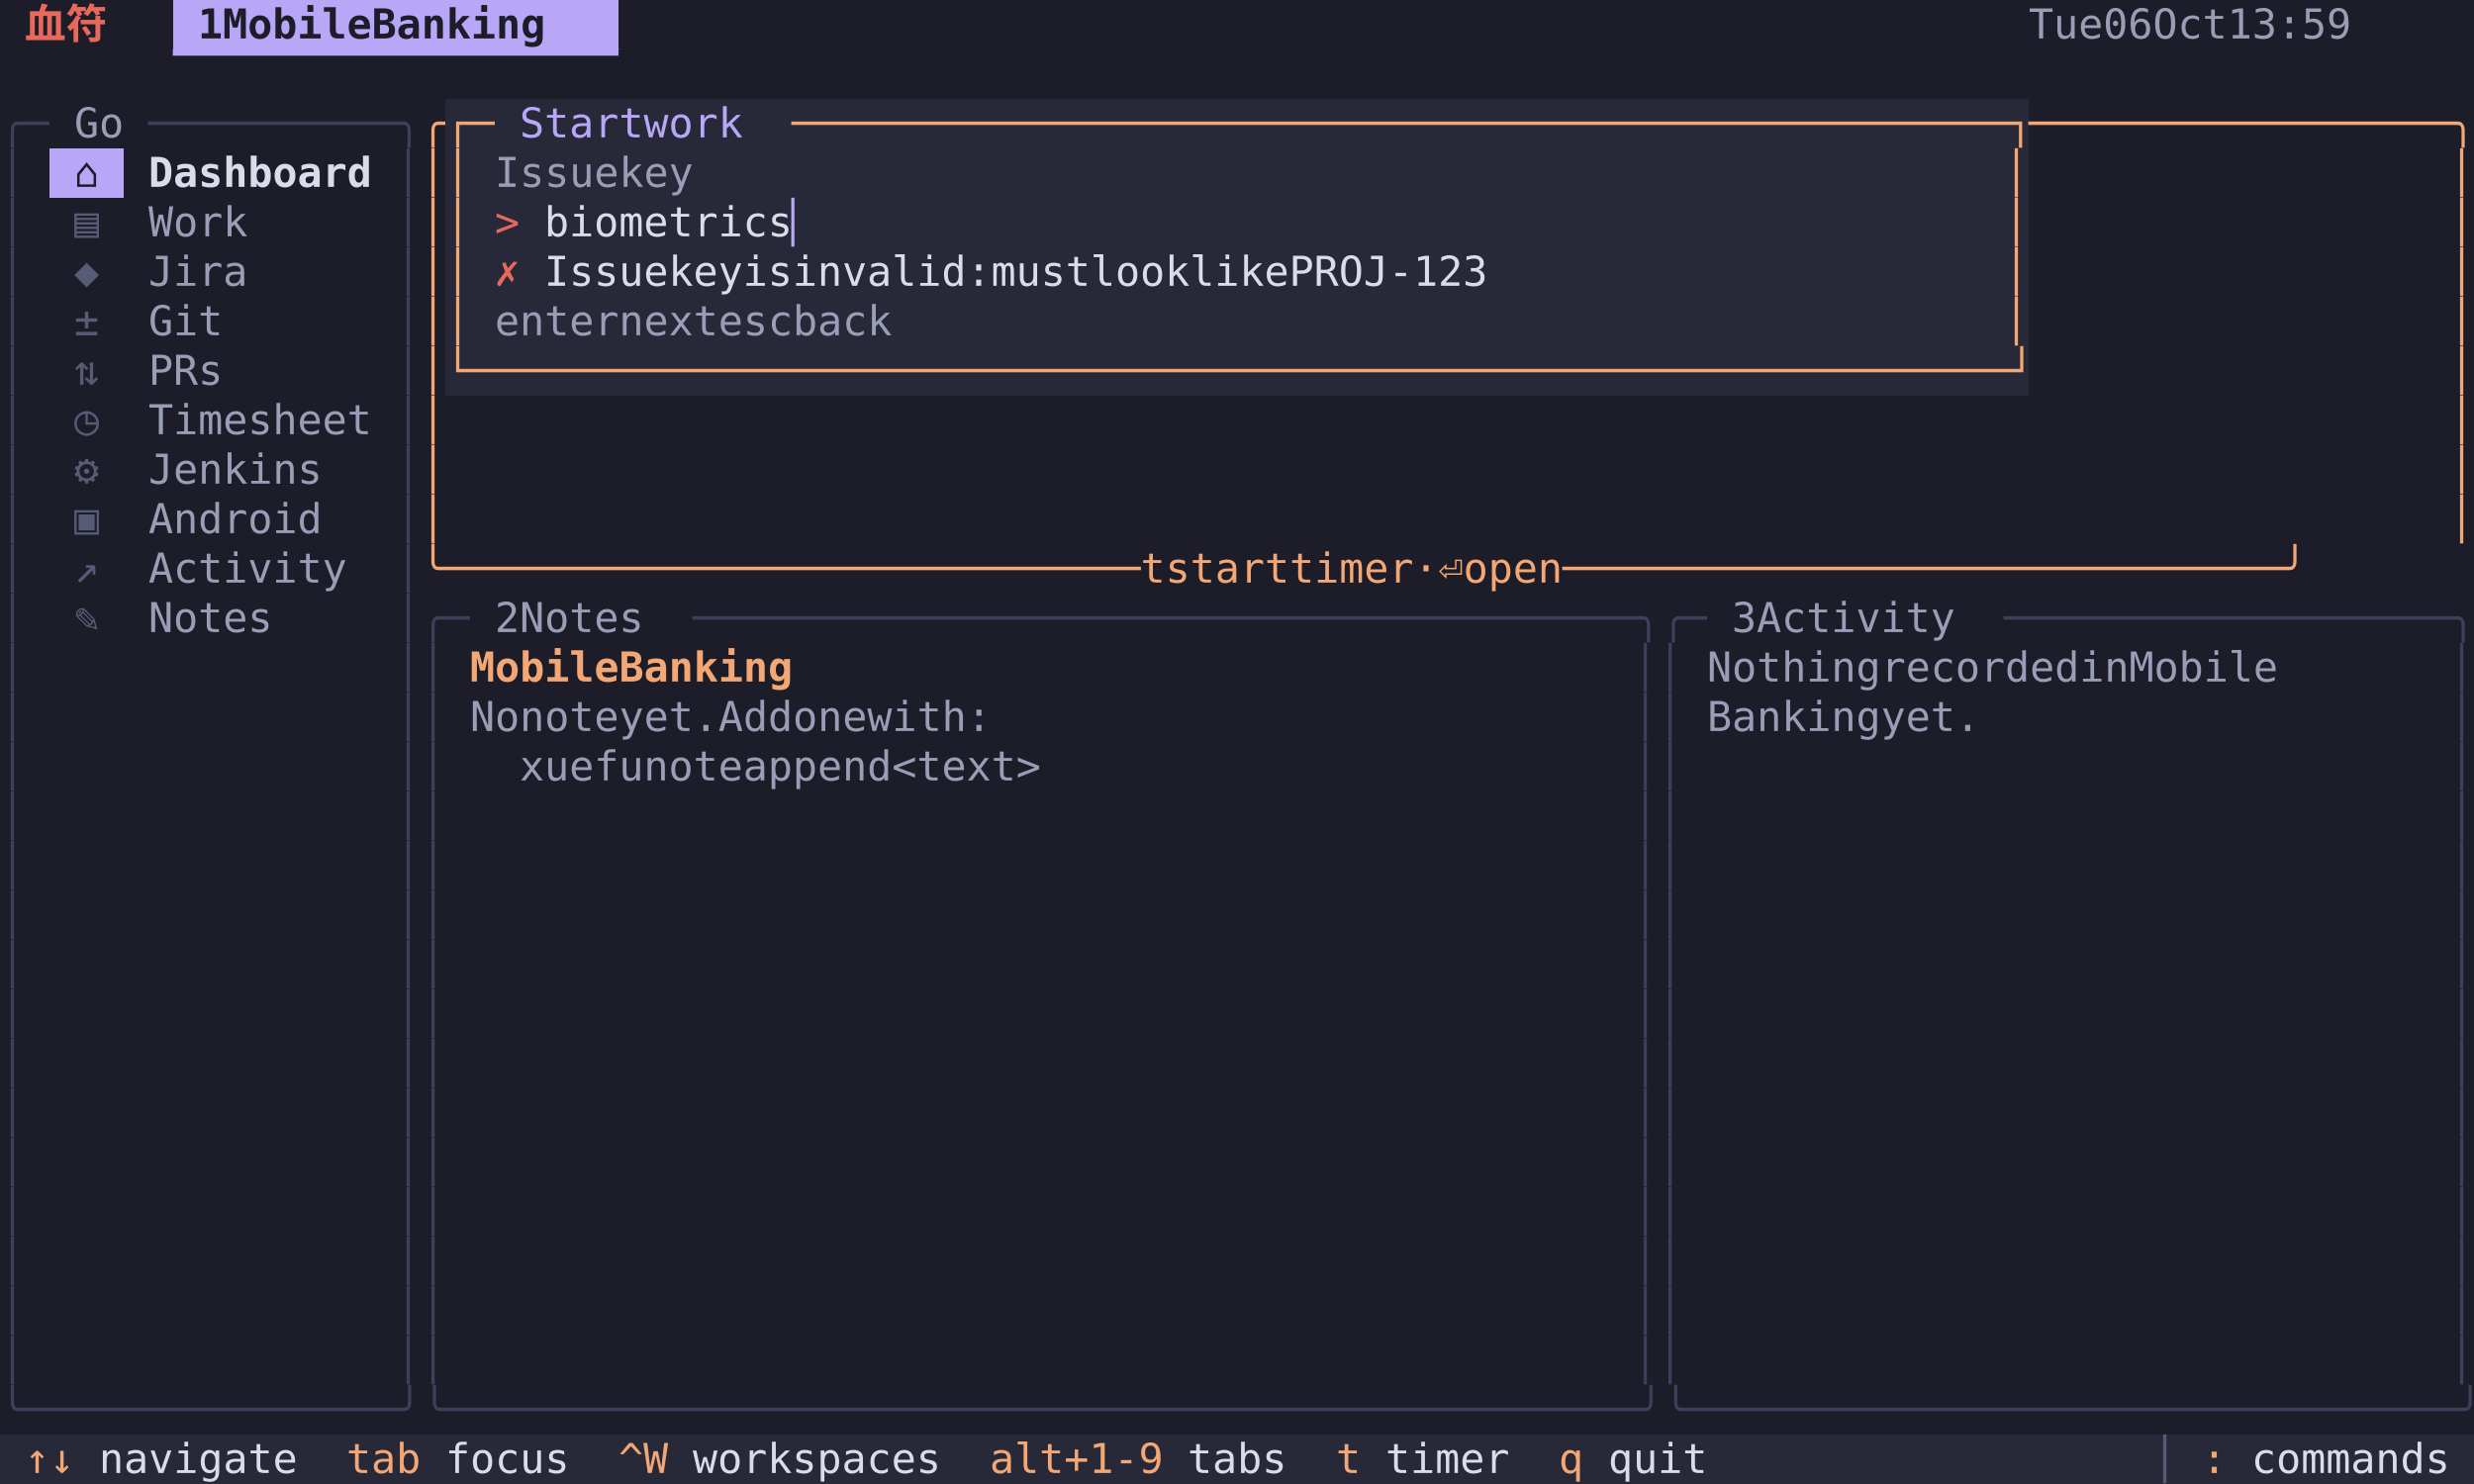
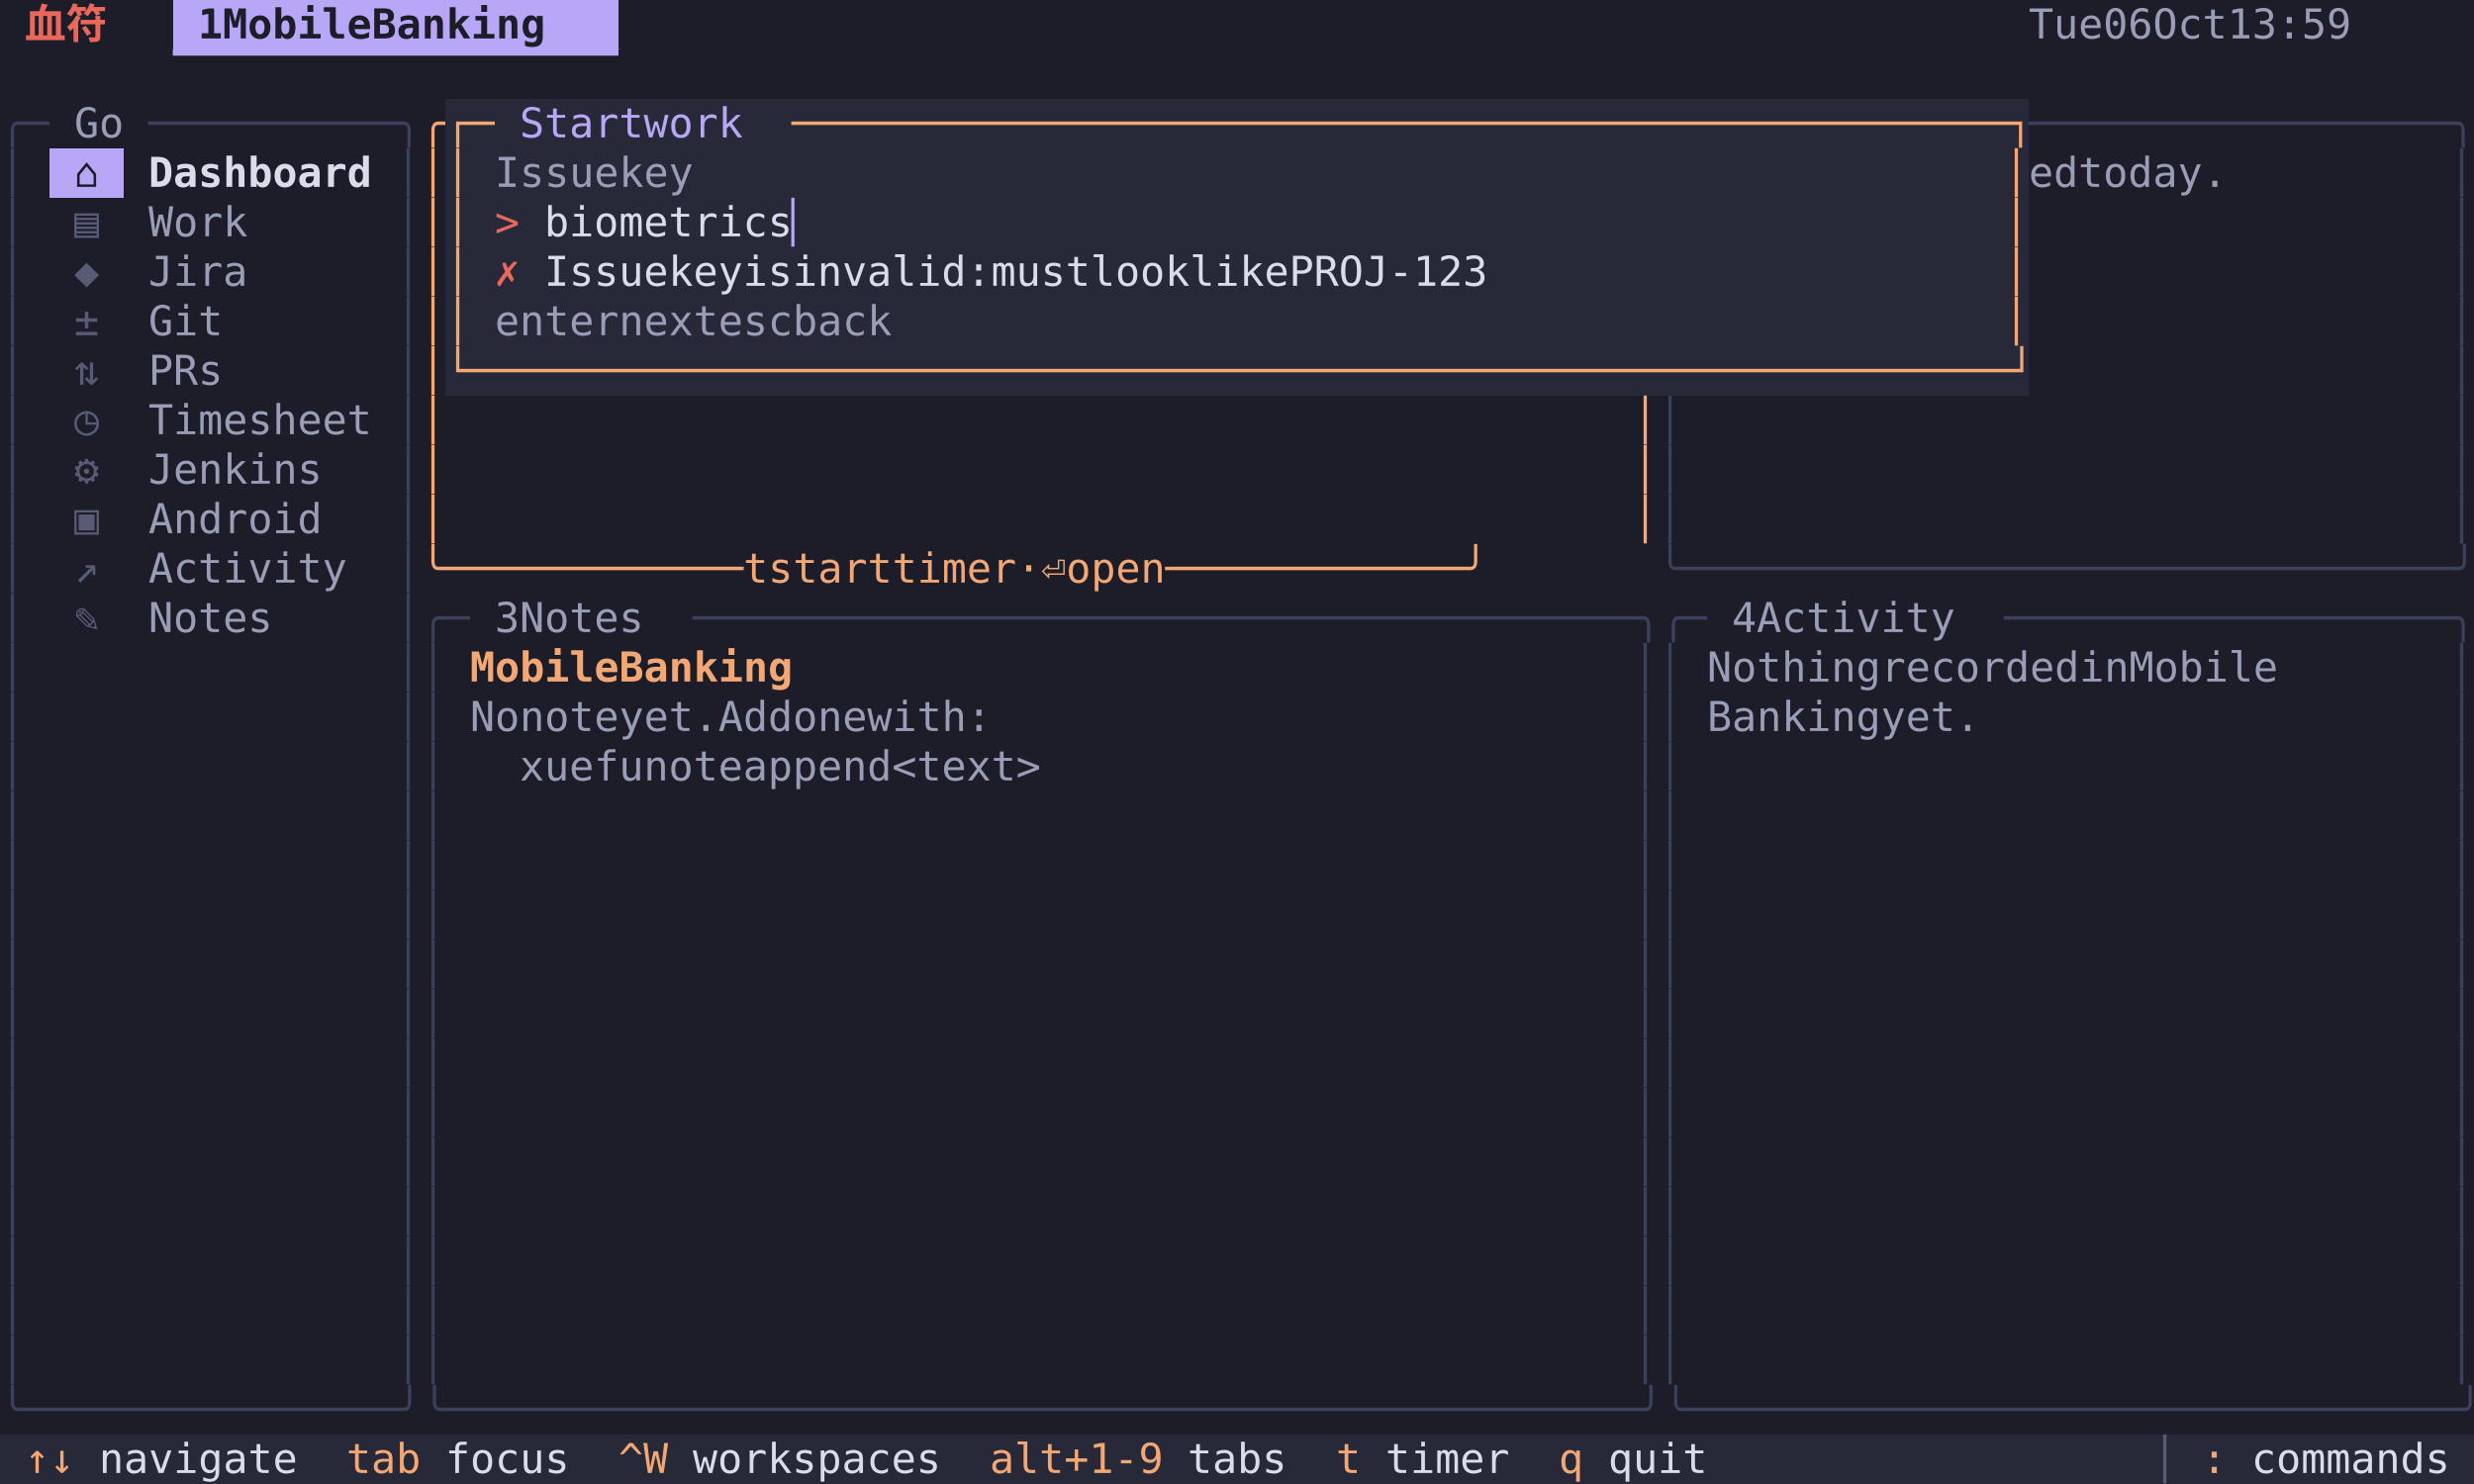
<svg xmlns="http://www.w3.org/2000/svg" width="900" height="540" viewBox="0 0 900 540" font-family="Menlo, 'DejaVu Sans Mono', 'Hiragino Sans GB', 'Noto Sans CJK SC', 'PingFang SC', monospace" font-size="15">
  <rect x="0" y="0" width="9" height="18" fill="#1c1d29" />
  <rect x="9" y="0" width="36" height="18" fill="#1c1d29" />
  <text x="9 27" y="14" fill="#e8685c" font-weight="bold">血符</text>
  <rect x="45" y="0" width="18" height="18" fill="#1c1d29" />
  <rect x="63" y="0" width="162" height="18" fill="#b8a6f6" />
  <text x="72 90 99 108 117 126 135 153 162 171 180 189 198 207" y="14" fill="#1c1d29" font-weight="bold">1MobileBanking</text>
  <rect x="225" y="0" width="513" height="18" fill="#1c1d29" />
  <rect x="738" y="0" width="153" height="18" fill="#1c1d29" />
  <text x="738 747 756 774 783 801 810 819 846 855 864 873 882" y="14" fill="#9a9db6">Tue06Oct13:59</text>
  <rect x="891" y="0" width="9" height="18" fill="#1c1d29" />
  <rect x="0" y="18" width="9" height="18" fill="#1c1d29" />
  <rect x="9" y="18" width="216" height="18" fill="#1c1d29" />
  <text x="63 72 81 90 99 108 117 126 135 144 153 162 171 180 189 198 207 216" y="32" fill="#b8a6f6">▔▔▔▔▔▔▔▔▔▔▔▔▔▔▔▔▔▔</text>
  <rect x="225" y="18" width="675" height="18" fill="#1c1d29" />
  <rect x="0" y="36" width="18" height="18" fill="#1c1d29" />
  <text x="0 9" y="50" fill="#3d405a">╭─</text>
  <rect x="18" y="36" width="36" height="18" fill="#1c1d29" />
  <text x="27 36" y="50" fill="#9a9db6">Go</text>
  <rect x="54" y="36" width="99" height="18" fill="#1c1d29" />
  <text x="54 63 72 81 90 99 108 117 126 135 144" y="50" fill="#3d405a">──────────╮</text>
  <rect x="153" y="36" width="9" height="18" fill="#1c1d29" />
  <text x="153" y="50" fill="#f2a774">╭</text>
  <rect x="162" y="36" width="18" height="18" fill="#272939" />
  <text x="162 171" y="50" fill="#f2a774">┌─</text>
  <rect x="180" y="36" width="108" height="18" fill="#272939" />
  <text x="189 198 207 216 225 243 252 261 270" y="50" fill="#b8a6f6">Startwork</text>
  <rect x="288" y="36" width="450" height="18" fill="#272939" />
  <text x="288 297 306 315 324 333 342 351 360 369 378 387 396 405 414 423 432 441 450 459 468 477 486 495 504 513 522 531 540 549 558 567 576 585 594 603 612 621 630 639 648 657 666 675 684 693 702 711 720 729" y="50" fill="#f2a774">─────────────────────────────────────────────────┐</text>
  <rect x="738" y="36" width="162" height="18" fill="#1c1d29" />
-   <text x="738 747 756 765 774 783 792 801 810 819 828 837 846 855 864 873 882 891" y="50" fill="#f2a774">─────────────────╮</text>
+   <text x="738 747 756 765 774 783 792 801 810 819 828 837 846 855 864 873 882 891" y="50" fill="#3d405a">─────────────────╮</text>
  <rect x="0" y="54" width="9" height="18" fill="#1c1d29" />
  <text x="0" y="68" fill="#3d405a">│</text>
  <rect x="9" y="54" width="9" height="18" fill="#1c1d29" />
  <rect x="18" y="54" width="27" height="18" fill="#b8a6f6" />
  <text x="27" y="68" fill="#1c1d29">⌂</text>
  <rect x="45" y="54" width="90" height="18" fill="#1c1d29" />
  <text x="54 63 72 81 90 99 108 117 126" y="68" fill="#dadcea" font-weight="bold">Dashboard</text>
  <rect x="135" y="54" width="9" height="18" fill="#1c1d29" />
  <rect x="144" y="54" width="9" height="18" fill="#1c1d29" />
  <text x="144" y="68" fill="#3d405a">│</text>
  <rect x="153" y="54" width="9" height="18" fill="#1c1d29" />
  <text x="153" y="68" fill="#f2a774">│</text>
  <rect x="162" y="54" width="9" height="18" fill="#272939" />
  <text x="162" y="68" fill="#f2a774">│</text>
  <rect x="171" y="54" width="9" height="18" fill="#272939" />
  <rect x="180" y="54" width="81" height="18" fill="#272939" />
  <text x="180 189 198 207 216 234 243 252" y="68" fill="#9a9db6">Issuekey</text>
  <rect x="261" y="54" width="468" height="18" fill="#272939" />
  <rect x="729" y="54" width="9" height="18" fill="#272939" />
  <text x="729" y="68" fill="#f2a774">│</text>
-   <rect x="738" y="54" width="153" height="18" fill="#1c1d29" />
+   <rect x="738" y="54" width="81" height="18" fill="#1c1d29" />
+   <text x="738 747 765 774 783 792 801 810" y="68" fill="#9a9db6">edtoday.</text>
+   <rect x="819" y="54" width="72" height="18" fill="#1c1d29" />
  <rect x="891" y="54" width="9" height="18" fill="#1c1d29" />
-   <text x="891" y="68" fill="#f2a774">│</text>
+   <text x="891" y="68" fill="#3d405a">│</text>
  <rect x="0" y="72" width="9" height="18" fill="#1c1d29" />
  <text x="0" y="86" fill="#3d405a">│</text>
  <rect x="9" y="72" width="9" height="18" fill="#1c1d29" />
  <rect x="18" y="72" width="27" height="18" fill="#1c1d29" />
  <text x="27" y="86" fill="#585b75">▤</text>
  <rect x="45" y="72" width="45" height="18" fill="#1c1d29" />
  <text x="54 63 72 81" y="86" fill="#9a9db6">Work</text>
  <rect x="90" y="72" width="54" height="18" fill="#1c1d29" />
  <rect x="144" y="72" width="9" height="18" fill="#1c1d29" />
  <text x="144" y="86" fill="#3d405a">│</text>
  <rect x="153" y="72" width="9" height="18" fill="#1c1d29" />
  <text x="153" y="86" fill="#f2a774">│</text>
  <rect x="162" y="72" width="9" height="18" fill="#272939" />
  <text x="162" y="86" fill="#f2a774">│</text>
  <rect x="171" y="72" width="9" height="18" fill="#272939" />
  <rect x="180" y="72" width="18" height="18" fill="#272939" />
  <text x="180" y="86" fill="#e8685c">&gt;</text>
  <rect x="198" y="72" width="90" height="18" fill="#272939" />
  <text x="198 207 216 225 234 243 252 261 270 279" y="86" fill="#dadcea">biometrics</text>
  <rect x="288" y="72" width="9" height="18" fill="#272939" />
  <text x="288" y="86" fill="#b8a6f6">▏</text>
  <rect x="297" y="72" width="432" height="18" fill="#272939" />
  <rect x="729" y="72" width="9" height="18" fill="#272939" />
  <text x="729" y="86" fill="#f2a774">│</text>
  <rect x="738" y="72" width="153" height="18" fill="#1c1d29" />
  <rect x="891" y="72" width="9" height="18" fill="#1c1d29" />
-   <text x="891" y="86" fill="#f2a774">│</text>
+   <text x="891" y="86" fill="#3d405a">│</text>
  <rect x="0" y="90" width="9" height="18" fill="#1c1d29" />
  <text x="0" y="104" fill="#3d405a">│</text>
  <rect x="9" y="90" width="9" height="18" fill="#1c1d29" />
  <rect x="18" y="90" width="27" height="18" fill="#1c1d29" />
  <text x="27" y="104" fill="#585b75">◆</text>
  <rect x="45" y="90" width="45" height="18" fill="#1c1d29" />
  <text x="54 63 72 81" y="104" fill="#9a9db6">Jira</text>
  <rect x="90" y="90" width="54" height="18" fill="#1c1d29" />
  <rect x="144" y="90" width="9" height="18" fill="#1c1d29" />
  <text x="144" y="104" fill="#3d405a">│</text>
  <rect x="153" y="90" width="9" height="18" fill="#1c1d29" />
  <text x="153" y="104" fill="#f2a774">│</text>
  <rect x="162" y="90" width="9" height="18" fill="#272939" />
  <text x="162" y="104" fill="#f2a774">│</text>
  <rect x="171" y="90" width="9" height="18" fill="#272939" />
  <rect x="180" y="90" width="18" height="18" fill="#272939" />
  <text x="180" y="104" fill="#e8685c">✗</text>
  <rect x="198" y="90" width="405" height="18" fill="#272939" />
  <text x="198 207 216 225 234 252 261 270 288 297 315 324 333 342 351 360 369 378 396 405 414 423 441 450 459 468 486 495 504 513 531 540 549 558 567 576 585 594" y="104" fill="#dadcea">Issuekeyisinvalid:mustlooklikePROJ-123</text>
  <rect x="603" y="90" width="126" height="18" fill="#272939" />
  <rect x="729" y="90" width="9" height="18" fill="#272939" />
  <text x="729" y="104" fill="#f2a774">│</text>
  <rect x="738" y="90" width="153" height="18" fill="#1c1d29" />
  <rect x="891" y="90" width="9" height="18" fill="#1c1d29" />
-   <text x="891" y="104" fill="#f2a774">│</text>
+   <text x="891" y="104" fill="#3d405a">│</text>
  <rect x="0" y="108" width="9" height="18" fill="#1c1d29" />
  <text x="0" y="122" fill="#3d405a">│</text>
  <rect x="9" y="108" width="9" height="18" fill="#1c1d29" />
  <rect x="18" y="108" width="27" height="18" fill="#1c1d29" />
  <text x="27" y="122" fill="#585b75">±</text>
  <rect x="45" y="108" width="36" height="18" fill="#1c1d29" />
  <text x="54 63 72" y="122" fill="#9a9db6">Git</text>
  <rect x="81" y="108" width="63" height="18" fill="#1c1d29" />
  <rect x="144" y="108" width="9" height="18" fill="#1c1d29" />
  <text x="144" y="122" fill="#3d405a">│</text>
  <rect x="153" y="108" width="9" height="18" fill="#1c1d29" />
  <text x="153" y="122" fill="#f2a774">│</text>
  <rect x="162" y="108" width="9" height="18" fill="#272939" />
  <text x="162" y="122" fill="#f2a774">│</text>
  <rect x="171" y="108" width="9" height="18" fill="#272939" />
  <rect x="180" y="108" width="180" height="18" fill="#272939" />
  <text x="180 189 198 207 216 234 243 252 261 288 297 306 324 333 342 351" y="122" fill="#9a9db6">enternextescback</text>
  <rect x="360" y="108" width="369" height="18" fill="#272939" />
  <rect x="729" y="108" width="9" height="18" fill="#272939" />
  <text x="729" y="122" fill="#f2a774">│</text>
  <rect x="738" y="108" width="153" height="18" fill="#1c1d29" />
  <rect x="891" y="108" width="9" height="18" fill="#1c1d29" />
-   <text x="891" y="122" fill="#f2a774">│</text>
+   <text x="891" y="122" fill="#3d405a">│</text>
  <rect x="0" y="126" width="9" height="18" fill="#1c1d29" />
  <text x="0" y="140" fill="#3d405a">│</text>
  <rect x="9" y="126" width="9" height="18" fill="#1c1d29" />
  <rect x="18" y="126" width="27" height="18" fill="#1c1d29" />
  <text x="27" y="140" fill="#585b75">⇅</text>
  <rect x="45" y="126" width="36" height="18" fill="#1c1d29" />
  <text x="54 63 72" y="140" fill="#9a9db6">PRs</text>
  <rect x="81" y="126" width="63" height="18" fill="#1c1d29" />
  <rect x="144" y="126" width="9" height="18" fill="#1c1d29" />
  <text x="144" y="140" fill="#3d405a">│</text>
  <rect x="153" y="126" width="9" height="18" fill="#1c1d29" />
  <text x="153" y="140" fill="#f2a774">│</text>
  <rect x="162" y="126" width="576" height="18" fill="#272939" />
  <text x="162 171 180 189 198 207 216 225 234 243 252 261 270 279 288 297 306 315 324 333 342 351 360 369 378 387 396 405 414 423 432 441 450 459 468 477 486 495 504 513 522 531 540 549 558 567 576 585 594 603 612 621 630 639 648 657 666 675 684 693 702 711 720 729" y="140" fill="#f2a774">└──────────────────────────────────────────────────────────────┘</text>
  <rect x="738" y="126" width="153" height="18" fill="#1c1d29" />
  <rect x="891" y="126" width="9" height="18" fill="#1c1d29" />
-   <text x="891" y="140" fill="#f2a774">│</text>
+   <text x="891" y="140" fill="#3d405a">│</text>
  <rect x="0" y="144" width="9" height="18" fill="#1c1d29" />
  <text x="0" y="158" fill="#3d405a">│</text>
  <rect x="9" y="144" width="9" height="18" fill="#1c1d29" />
  <rect x="18" y="144" width="27" height="18" fill="#1c1d29" />
  <text x="27" y="158" fill="#585b75">◷</text>
  <rect x="45" y="144" width="90" height="18" fill="#1c1d29" />
  <text x="54 63 72 81 90 99 108 117 126" y="158" fill="#9a9db6">Timesheet</text>
  <rect x="135" y="144" width="9" height="18" fill="#1c1d29" />
  <rect x="144" y="144" width="9" height="18" fill="#1c1d29" />
  <text x="144" y="158" fill="#3d405a">│</text>
  <rect x="153" y="144" width="9" height="18" fill="#1c1d29" />
  <text x="153" y="158" fill="#f2a774">│</text>
-   <rect x="162" y="144" width="729" height="18" fill="#1c1d29" />
+   <rect x="162" y="144" width="432" height="18" fill="#1c1d29" />
+   <rect x="594" y="144" width="9" height="18" fill="#1c1d29" />
+   <text x="594" y="158" fill="#f2a774">│</text>
+   <rect x="603" y="144" width="9" height="18" fill="#1c1d29" />
+   <text x="603" y="158" fill="#3d405a">│</text>
+   <rect x="612" y="144" width="279" height="18" fill="#1c1d29" />
  <rect x="891" y="144" width="9" height="18" fill="#1c1d29" />
-   <text x="891" y="158" fill="#f2a774">│</text>
+   <text x="891" y="158" fill="#3d405a">│</text>
  <rect x="0" y="162" width="9" height="18" fill="#1c1d29" />
  <text x="0" y="176" fill="#3d405a">│</text>
  <rect x="9" y="162" width="9" height="18" fill="#1c1d29" />
  <rect x="18" y="162" width="27" height="18" fill="#1c1d29" />
  <text x="27" y="176" fill="#585b75">⚙</text>
  <rect x="45" y="162" width="72" height="18" fill="#1c1d29" />
  <text x="54 63 72 81 90 99 108" y="176" fill="#9a9db6">Jenkins</text>
  <rect x="117" y="162" width="27" height="18" fill="#1c1d29" />
  <rect x="144" y="162" width="9" height="18" fill="#1c1d29" />
  <text x="144" y="176" fill="#3d405a">│</text>
  <rect x="153" y="162" width="9" height="18" fill="#1c1d29" />
  <text x="153" y="176" fill="#f2a774">│</text>
-   <rect x="162" y="162" width="729" height="18" fill="#1c1d29" />
+   <rect x="162" y="162" width="432" height="18" fill="#1c1d29" />
+   <rect x="594" y="162" width="9" height="18" fill="#1c1d29" />
+   <text x="594" y="176" fill="#f2a774">│</text>
+   <rect x="603" y="162" width="9" height="18" fill="#1c1d29" />
+   <text x="603" y="176" fill="#3d405a">│</text>
+   <rect x="612" y="162" width="279" height="18" fill="#1c1d29" />
  <rect x="891" y="162" width="9" height="18" fill="#1c1d29" />
-   <text x="891" y="176" fill="#f2a774">│</text>
+   <text x="891" y="176" fill="#3d405a">│</text>
  <rect x="0" y="180" width="9" height="18" fill="#1c1d29" />
  <text x="0" y="194" fill="#3d405a">│</text>
  <rect x="9" y="180" width="9" height="18" fill="#1c1d29" />
  <rect x="18" y="180" width="27" height="18" fill="#1c1d29" />
  <text x="27" y="194" fill="#585b75">▣</text>
  <rect x="45" y="180" width="72" height="18" fill="#1c1d29" />
  <text x="54 63 72 81 90 99 108" y="194" fill="#9a9db6">Android</text>
  <rect x="117" y="180" width="27" height="18" fill="#1c1d29" />
  <rect x="144" y="180" width="9" height="18" fill="#1c1d29" />
  <text x="144" y="194" fill="#3d405a">│</text>
  <rect x="153" y="180" width="9" height="18" fill="#1c1d29" />
  <text x="153" y="194" fill="#f2a774">│</text>
-   <rect x="162" y="180" width="729" height="18" fill="#1c1d29" />
+   <rect x="162" y="180" width="432" height="18" fill="#1c1d29" />
+   <rect x="594" y="180" width="9" height="18" fill="#1c1d29" />
+   <text x="594" y="194" fill="#f2a774">│</text>
+   <rect x="603" y="180" width="9" height="18" fill="#1c1d29" />
+   <text x="603" y="194" fill="#3d405a">│</text>
+   <rect x="612" y="180" width="279" height="18" fill="#1c1d29" />
  <rect x="891" y="180" width="9" height="18" fill="#1c1d29" />
-   <text x="891" y="194" fill="#f2a774">│</text>
+   <text x="891" y="194" fill="#3d405a">│</text>
  <rect x="0" y="198" width="9" height="18" fill="#1c1d29" />
  <text x="0" y="212" fill="#3d405a">│</text>
  <rect x="9" y="198" width="9" height="18" fill="#1c1d29" />
  <rect x="18" y="198" width="27" height="18" fill="#1c1d29" />
  <text x="27" y="212" fill="#585b75">↗</text>
  <rect x="45" y="198" width="81" height="18" fill="#1c1d29" />
  <text x="54 63 72 81 90 99 108 117" y="212" fill="#9a9db6">Activity</text>
  <rect x="126" y="198" width="18" height="18" fill="#1c1d29" />
  <rect x="144" y="198" width="9" height="18" fill="#1c1d29" />
  <text x="144" y="212" fill="#3d405a">│</text>
-   <rect x="153" y="198" width="747" height="18" fill="#1c1d29" />
-   <text x="153 162 171 180 189 198 207 216 225 234 243 252 261 270 279 288 297 306 315 324 333 342 351 360 369 378 387 396 405 423 441 450 459 468 477 495 504 513 522 531 549 567 585 594 603 612 630 639 648 657 666 675 684 693 702 711 720 729 738 747 756 765 774 783 792 801 810 819 828 837 846 855 864 873 882 891" y="212" fill="#f2a774">╰────────────────────────────tstarttimer·⏎open─────────────────────────────╯</text>
+   <rect x="153" y="198" width="450" height="18" fill="#1c1d29" />
+   <text x="153 162 171 180 189 198 207 216 225 234 243 252 261 279 297 306 315 324 333 351 360 369 378 387 405 423 441 450 459 468 486 495 504 513 522 531 540 549 558 567 576 585 594" y="212" fill="#f2a774">╰────────────tstarttimer·⏎open────────────╯</text>
+   <rect x="603" y="198" width="297" height="18" fill="#1c1d29" />
+   <text x="603 612 621 630 639 648 657 666 675 684 693 702 711 720 729 738 747 756 765 774 783 792 801 810 819 828 837 846 855 864 873 882 891" y="212" fill="#3d405a">╰───────────────────────────────╯</text>
  <rect x="0" y="216" width="9" height="18" fill="#1c1d29" />
  <text x="0" y="230" fill="#3d405a">│</text>
  <rect x="9" y="216" width="9" height="18" fill="#1c1d29" />
  <rect x="18" y="216" width="27" height="18" fill="#1c1d29" />
  <text x="27" y="230" fill="#585b75">✎</text>
  <rect x="45" y="216" width="54" height="18" fill="#1c1d29" />
  <text x="54 63 72 81 90" y="230" fill="#9a9db6">Notes</text>
  <rect x="99" y="216" width="45" height="18" fill="#1c1d29" />
  <rect x="144" y="216" width="27" height="18" fill="#1c1d29" />
  <text x="144 153 162" y="230" fill="#3d405a">│╭─</text>
  <rect x="171" y="216" width="81" height="18" fill="#1c1d29" />
-   <text x="180 198 207 216 225 234" y="230" fill="#9a9db6">2Notes</text>
+   <text x="180 198 207 216 225 234" y="230" fill="#9a9db6">3Notes</text>
  <rect x="252" y="216" width="369" height="18" fill="#1c1d29" />
  <text x="252 261 270 279 288 297 306 315 324 333 342 351 360 369 378 387 396 405 414 423 432 441 450 459 468 477 486 495 504 513 522 531 540 549 558 567 576 585 594 603 612" y="230" fill="#3d405a">──────────────────────────────────────╮╭─</text>
  <rect x="621" y="216" width="108" height="18" fill="#1c1d29" />
-   <text x="630 648 657 666 675 684 693 702 711" y="230" fill="#9a9db6">3Activity</text>
+   <text x="630 648 657 666 675 684 693 702 711" y="230" fill="#9a9db6">4Activity</text>
  <rect x="729" y="216" width="171" height="18" fill="#1c1d29" />
  <text x="729 738 747 756 765 774 783 792 801 810 819 828 837 846 855 864 873 882 891" y="230" fill="#3d405a">──────────────────╮</text>
  <rect x="0" y="234" width="9" height="18" fill="#1c1d29" />
  <text x="0" y="248" fill="#3d405a">│</text>
  <rect x="9" y="234" width="135" height="18" fill="#1c1d29" />
  <rect x="144" y="234" width="18" height="18" fill="#1c1d29" />
  <text x="144 153" y="248" fill="#3d405a">││</text>
  <rect x="162" y="234" width="9" height="18" fill="#1c1d29" />
  <rect x="171" y="234" width="126" height="18" fill="#1c1d29" />
  <text x="171 180 189 198 207 216 234 243 252 261 270 279 288" y="248" fill="#f2a774" font-weight="bold">MobileBanking</text>
  <rect x="297" y="234" width="297" height="18" fill="#1c1d29" />
  <rect x="594" y="234" width="18" height="18" fill="#1c1d29" />
  <text x="594 603" y="248" fill="#3d405a">││</text>
  <rect x="612" y="234" width="9" height="18" fill="#1c1d29" />
  <rect x="621" y="234" width="243" height="18" fill="#1c1d29" />
  <text x="621 630 639 648 657 666 675 693 702 711 720 729 738 747 756 774 783 801 810 819 828 837 846" y="248" fill="#9a9db6">NothingrecordedinMobile</text>
  <rect x="864" y="234" width="27" height="18" fill="#1c1d29" />
  <rect x="891" y="234" width="9" height="18" fill="#1c1d29" />
  <text x="891" y="248" fill="#3d405a">│</text>
  <rect x="0" y="252" width="9" height="18" fill="#1c1d29" />
  <text x="0" y="266" fill="#3d405a">│</text>
  <rect x="9" y="252" width="135" height="18" fill="#1c1d29" />
  <rect x="144" y="252" width="18" height="18" fill="#1c1d29" />
  <text x="144 153" y="266" fill="#3d405a">││</text>
  <rect x="162" y="252" width="9" height="18" fill="#1c1d29" />
  <rect x="171" y="252" width="234" height="18" fill="#1c1d29" />
  <text x="171 180 198 207 216 225 243 252 261 270 288 297 306 324 333 342 360 369 378 387 396" y="266" fill="#9a9db6">Nonoteyet.Addonewith:</text>
  <rect x="405" y="252" width="189" height="18" fill="#1c1d29" />
  <rect x="594" y="252" width="18" height="18" fill="#1c1d29" />
  <text x="594 603" y="266" fill="#3d405a">││</text>
  <rect x="612" y="252" width="9" height="18" fill="#1c1d29" />
  <rect x="621" y="252" width="108" height="18" fill="#1c1d29" />
  <text x="621 630 639 648 657 666 675 693 702 711 720" y="266" fill="#9a9db6">Bankingyet.</text>
  <rect x="729" y="252" width="162" height="18" fill="#1c1d29" />
  <rect x="891" y="252" width="9" height="18" fill="#1c1d29" />
  <text x="891" y="266" fill="#3d405a">│</text>
  <rect x="0" y="270" width="9" height="18" fill="#1c1d29" />
  <text x="0" y="284" fill="#3d405a">│</text>
  <rect x="9" y="270" width="135" height="18" fill="#1c1d29" />
  <rect x="144" y="270" width="18" height="18" fill="#1c1d29" />
  <text x="144 153" y="284" fill="#3d405a">││</text>
  <rect x="162" y="270" width="9" height="18" fill="#1c1d29" />
  <rect x="171" y="270" width="234" height="18" fill="#1c1d29" />
  <text x="189 198 207 216 225 243 252 261 270 288 297 306 315 324 333 351 360 369 378 387 396" y="284" fill="#9a9db6">xuefunoteappend&lt;text&gt;</text>
  <rect x="405" y="270" width="189" height="18" fill="#1c1d29" />
  <rect x="594" y="270" width="18" height="18" fill="#1c1d29" />
  <text x="594 603" y="284" fill="#3d405a">││</text>
  <rect x="612" y="270" width="279" height="18" fill="#1c1d29" />
  <rect x="891" y="270" width="9" height="18" fill="#1c1d29" />
  <text x="891" y="284" fill="#3d405a">│</text>
  <rect x="0" y="288" width="9" height="18" fill="#1c1d29" />
  <text x="0" y="302" fill="#3d405a">│</text>
  <rect x="9" y="288" width="135" height="18" fill="#1c1d29" />
  <rect x="144" y="288" width="18" height="18" fill="#1c1d29" />
  <text x="144 153" y="302" fill="#3d405a">││</text>
  <rect x="162" y="288" width="432" height="18" fill="#1c1d29" />
  <rect x="594" y="288" width="18" height="18" fill="#1c1d29" />
  <text x="594 603" y="302" fill="#3d405a">││</text>
  <rect x="612" y="288" width="279" height="18" fill="#1c1d29" />
  <rect x="891" y="288" width="9" height="18" fill="#1c1d29" />
  <text x="891" y="302" fill="#3d405a">│</text>
  <rect x="0" y="306" width="9" height="18" fill="#1c1d29" />
  <text x="0" y="320" fill="#3d405a">│</text>
  <rect x="9" y="306" width="135" height="18" fill="#1c1d29" />
  <rect x="144" y="306" width="18" height="18" fill="#1c1d29" />
  <text x="144 153" y="320" fill="#3d405a">││</text>
  <rect x="162" y="306" width="432" height="18" fill="#1c1d29" />
  <rect x="594" y="306" width="18" height="18" fill="#1c1d29" />
  <text x="594 603" y="320" fill="#3d405a">││</text>
  <rect x="612" y="306" width="279" height="18" fill="#1c1d29" />
  <rect x="891" y="306" width="9" height="18" fill="#1c1d29" />
  <text x="891" y="320" fill="#3d405a">│</text>
  <rect x="0" y="324" width="9" height="18" fill="#1c1d29" />
  <text x="0" y="338" fill="#3d405a">│</text>
  <rect x="9" y="324" width="135" height="18" fill="#1c1d29" />
  <rect x="144" y="324" width="18" height="18" fill="#1c1d29" />
  <text x="144 153" y="338" fill="#3d405a">││</text>
  <rect x="162" y="324" width="432" height="18" fill="#1c1d29" />
  <rect x="594" y="324" width="18" height="18" fill="#1c1d29" />
  <text x="594 603" y="338" fill="#3d405a">││</text>
  <rect x="612" y="324" width="279" height="18" fill="#1c1d29" />
  <rect x="891" y="324" width="9" height="18" fill="#1c1d29" />
  <text x="891" y="338" fill="#3d405a">│</text>
  <rect x="0" y="342" width="9" height="18" fill="#1c1d29" />
  <text x="0" y="356" fill="#3d405a">│</text>
  <rect x="9" y="342" width="135" height="18" fill="#1c1d29" />
  <rect x="144" y="342" width="18" height="18" fill="#1c1d29" />
  <text x="144 153" y="356" fill="#3d405a">││</text>
  <rect x="162" y="342" width="432" height="18" fill="#1c1d29" />
  <rect x="594" y="342" width="18" height="18" fill="#1c1d29" />
  <text x="594 603" y="356" fill="#3d405a">││</text>
  <rect x="612" y="342" width="279" height="18" fill="#1c1d29" />
  <rect x="891" y="342" width="9" height="18" fill="#1c1d29" />
  <text x="891" y="356" fill="#3d405a">│</text>
  <rect x="0" y="360" width="9" height="18" fill="#1c1d29" />
  <text x="0" y="374" fill="#3d405a">│</text>
  <rect x="9" y="360" width="135" height="18" fill="#1c1d29" />
  <rect x="144" y="360" width="18" height="18" fill="#1c1d29" />
  <text x="144 153" y="374" fill="#3d405a">││</text>
  <rect x="162" y="360" width="432" height="18" fill="#1c1d29" />
  <rect x="594" y="360" width="18" height="18" fill="#1c1d29" />
  <text x="594 603" y="374" fill="#3d405a">││</text>
  <rect x="612" y="360" width="279" height="18" fill="#1c1d29" />
  <rect x="891" y="360" width="9" height="18" fill="#1c1d29" />
  <text x="891" y="374" fill="#3d405a">│</text>
  <rect x="0" y="378" width="9" height="18" fill="#1c1d29" />
  <text x="0" y="392" fill="#3d405a">│</text>
  <rect x="9" y="378" width="135" height="18" fill="#1c1d29" />
  <rect x="144" y="378" width="18" height="18" fill="#1c1d29" />
  <text x="144 153" y="392" fill="#3d405a">││</text>
  <rect x="162" y="378" width="432" height="18" fill="#1c1d29" />
  <rect x="594" y="378" width="18" height="18" fill="#1c1d29" />
  <text x="594 603" y="392" fill="#3d405a">││</text>
  <rect x="612" y="378" width="279" height="18" fill="#1c1d29" />
  <rect x="891" y="378" width="9" height="18" fill="#1c1d29" />
  <text x="891" y="392" fill="#3d405a">│</text>
  <rect x="0" y="396" width="9" height="18" fill="#1c1d29" />
  <text x="0" y="410" fill="#3d405a">│</text>
  <rect x="9" y="396" width="135" height="18" fill="#1c1d29" />
  <rect x="144" y="396" width="18" height="18" fill="#1c1d29" />
  <text x="144 153" y="410" fill="#3d405a">││</text>
  <rect x="162" y="396" width="432" height="18" fill="#1c1d29" />
  <rect x="594" y="396" width="18" height="18" fill="#1c1d29" />
  <text x="594 603" y="410" fill="#3d405a">││</text>
  <rect x="612" y="396" width="279" height="18" fill="#1c1d29" />
  <rect x="891" y="396" width="9" height="18" fill="#1c1d29" />
  <text x="891" y="410" fill="#3d405a">│</text>
  <rect x="0" y="414" width="9" height="18" fill="#1c1d29" />
  <text x="0" y="428" fill="#3d405a">│</text>
  <rect x="9" y="414" width="135" height="18" fill="#1c1d29" />
  <rect x="144" y="414" width="18" height="18" fill="#1c1d29" />
  <text x="144 153" y="428" fill="#3d405a">││</text>
  <rect x="162" y="414" width="432" height="18" fill="#1c1d29" />
  <rect x="594" y="414" width="18" height="18" fill="#1c1d29" />
  <text x="594 603" y="428" fill="#3d405a">││</text>
  <rect x="612" y="414" width="279" height="18" fill="#1c1d29" />
  <rect x="891" y="414" width="9" height="18" fill="#1c1d29" />
  <text x="891" y="428" fill="#3d405a">│</text>
  <rect x="0" y="432" width="9" height="18" fill="#1c1d29" />
  <text x="0" y="446" fill="#3d405a">│</text>
  <rect x="9" y="432" width="135" height="18" fill="#1c1d29" />
  <rect x="144" y="432" width="18" height="18" fill="#1c1d29" />
  <text x="144 153" y="446" fill="#3d405a">││</text>
  <rect x="162" y="432" width="432" height="18" fill="#1c1d29" />
  <rect x="594" y="432" width="18" height="18" fill="#1c1d29" />
  <text x="594 603" y="446" fill="#3d405a">││</text>
  <rect x="612" y="432" width="279" height="18" fill="#1c1d29" />
  <rect x="891" y="432" width="9" height="18" fill="#1c1d29" />
  <text x="891" y="446" fill="#3d405a">│</text>
  <rect x="0" y="450" width="9" height="18" fill="#1c1d29" />
  <text x="0" y="464" fill="#3d405a">│</text>
  <rect x="9" y="450" width="135" height="18" fill="#1c1d29" />
  <rect x="144" y="450" width="18" height="18" fill="#1c1d29" />
  <text x="144 153" y="464" fill="#3d405a">││</text>
  <rect x="162" y="450" width="432" height="18" fill="#1c1d29" />
  <rect x="594" y="450" width="18" height="18" fill="#1c1d29" />
  <text x="594 603" y="464" fill="#3d405a">││</text>
  <rect x="612" y="450" width="279" height="18" fill="#1c1d29" />
  <rect x="891" y="450" width="9" height="18" fill="#1c1d29" />
  <text x="891" y="464" fill="#3d405a">│</text>
  <rect x="0" y="468" width="9" height="18" fill="#1c1d29" />
  <text x="0" y="482" fill="#3d405a">│</text>
  <rect x="9" y="468" width="135" height="18" fill="#1c1d29" />
  <rect x="144" y="468" width="18" height="18" fill="#1c1d29" />
  <text x="144 153" y="482" fill="#3d405a">││</text>
  <rect x="162" y="468" width="432" height="18" fill="#1c1d29" />
  <rect x="594" y="468" width="18" height="18" fill="#1c1d29" />
  <text x="594 603" y="482" fill="#3d405a">││</text>
  <rect x="612" y="468" width="279" height="18" fill="#1c1d29" />
  <rect x="891" y="468" width="9" height="18" fill="#1c1d29" />
  <text x="891" y="482" fill="#3d405a">│</text>
  <rect x="0" y="486" width="9" height="18" fill="#1c1d29" />
  <text x="0" y="500" fill="#3d405a">│</text>
  <rect x="9" y="486" width="135" height="18" fill="#1c1d29" />
  <rect x="144" y="486" width="18" height="18" fill="#1c1d29" />
  <text x="144 153" y="500" fill="#3d405a">││</text>
  <rect x="162" y="486" width="432" height="18" fill="#1c1d29" />
  <rect x="594" y="486" width="18" height="18" fill="#1c1d29" />
  <text x="594 603" y="500" fill="#3d405a">││</text>
  <rect x="612" y="486" width="279" height="18" fill="#1c1d29" />
  <rect x="891" y="486" width="9" height="18" fill="#1c1d29" />
  <text x="891" y="500" fill="#3d405a">│</text>
  <rect x="0" y="504" width="900" height="18" fill="#1c1d29" />
  <text x="0 9 18 27 36 45 54 63 72 81 90 99 108 117 126 135 144 153 162 171 180 189 198 207 216 225 234 243 252 261 270 279 288 297 306 315 324 333 342 351 360 369 378 387 396 405 414 423 432 441 450 459 468 477 486 495 504 513 522 531 540 549 558 567 576 585 594 603 612 621 630 639 648 657 666 675 684 693 702 711 720 729 738 747 756 765 774 783 792 801 810 819 828 837 846 855 864 873 882 891" y="518" fill="#3d405a">╰───────────────╯╰────────────────────────────────────────────────╯╰───────────────────────────────╯</text>
  <rect x="0" y="522" width="27" height="18" fill="#272939" />
  <text x="9 18" y="536" fill="#f2a774">↑↓</text>
  <rect x="27" y="522" width="90" height="18" fill="#272939" />
  <text x="36 45 54 63 72 81 90 99" y="536" fill="#dadcea">navigate</text>
  <rect x="117" y="522" width="36" height="18" fill="#272939" />
  <text x="126 135 144" y="536" fill="#f2a774">tab</text>
  <rect x="153" y="522" width="63" height="18" fill="#272939" />
  <text x="162 171 180 189 198" y="536" fill="#dadcea">focus</text>
  <rect x="216" y="522" width="27" height="18" fill="#272939" />
  <text x="225 234" y="536" fill="#f2a774">^W</text>
  <rect x="243" y="522" width="108" height="18" fill="#272939" />
  <text x="252 261 270 279 288 297 306 315 324 333" y="536" fill="#dadcea">workspaces</text>
  <rect x="351" y="522" width="72" height="18" fill="#272939" />
  <text x="360 369 378 387 396 405 414" y="536" fill="#f2a774">alt+1-9</text>
  <rect x="423" y="522" width="54" height="18" fill="#272939" />
  <text x="432 441 450 459" y="536" fill="#dadcea">tabs</text>
  <rect x="477" y="522" width="18" height="18" fill="#272939" />
  <text x="486" y="536" fill="#f2a774">t</text>
  <rect x="495" y="522" width="63" height="18" fill="#272939" />
  <text x="504 513 522 531 540" y="536" fill="#dadcea">timer</text>
  <rect x="558" y="522" width="18" height="18" fill="#272939" />
  <text x="567" y="536" fill="#f2a774">q</text>
  <rect x="576" y="522" width="54" height="18" fill="#272939" />
  <text x="585 594 603 612" y="536" fill="#dadcea">quit</text>
  <rect x="630" y="522" width="153" height="18" fill="#272939" />
  <rect x="783" y="522" width="18" height="18" fill="#272939" />
  <text x="783" y="536" fill="#585b75">│</text>
  <rect x="801" y="522" width="9" height="18" fill="#272939" />
  <text x="801" y="536" fill="#f2a774">:</text>
  <rect x="810" y="522" width="90" height="18" fill="#272939" />
  <text x="819 828 837 846 855 864 873 882" y="536" fill="#dadcea">commands</text>
</svg>
